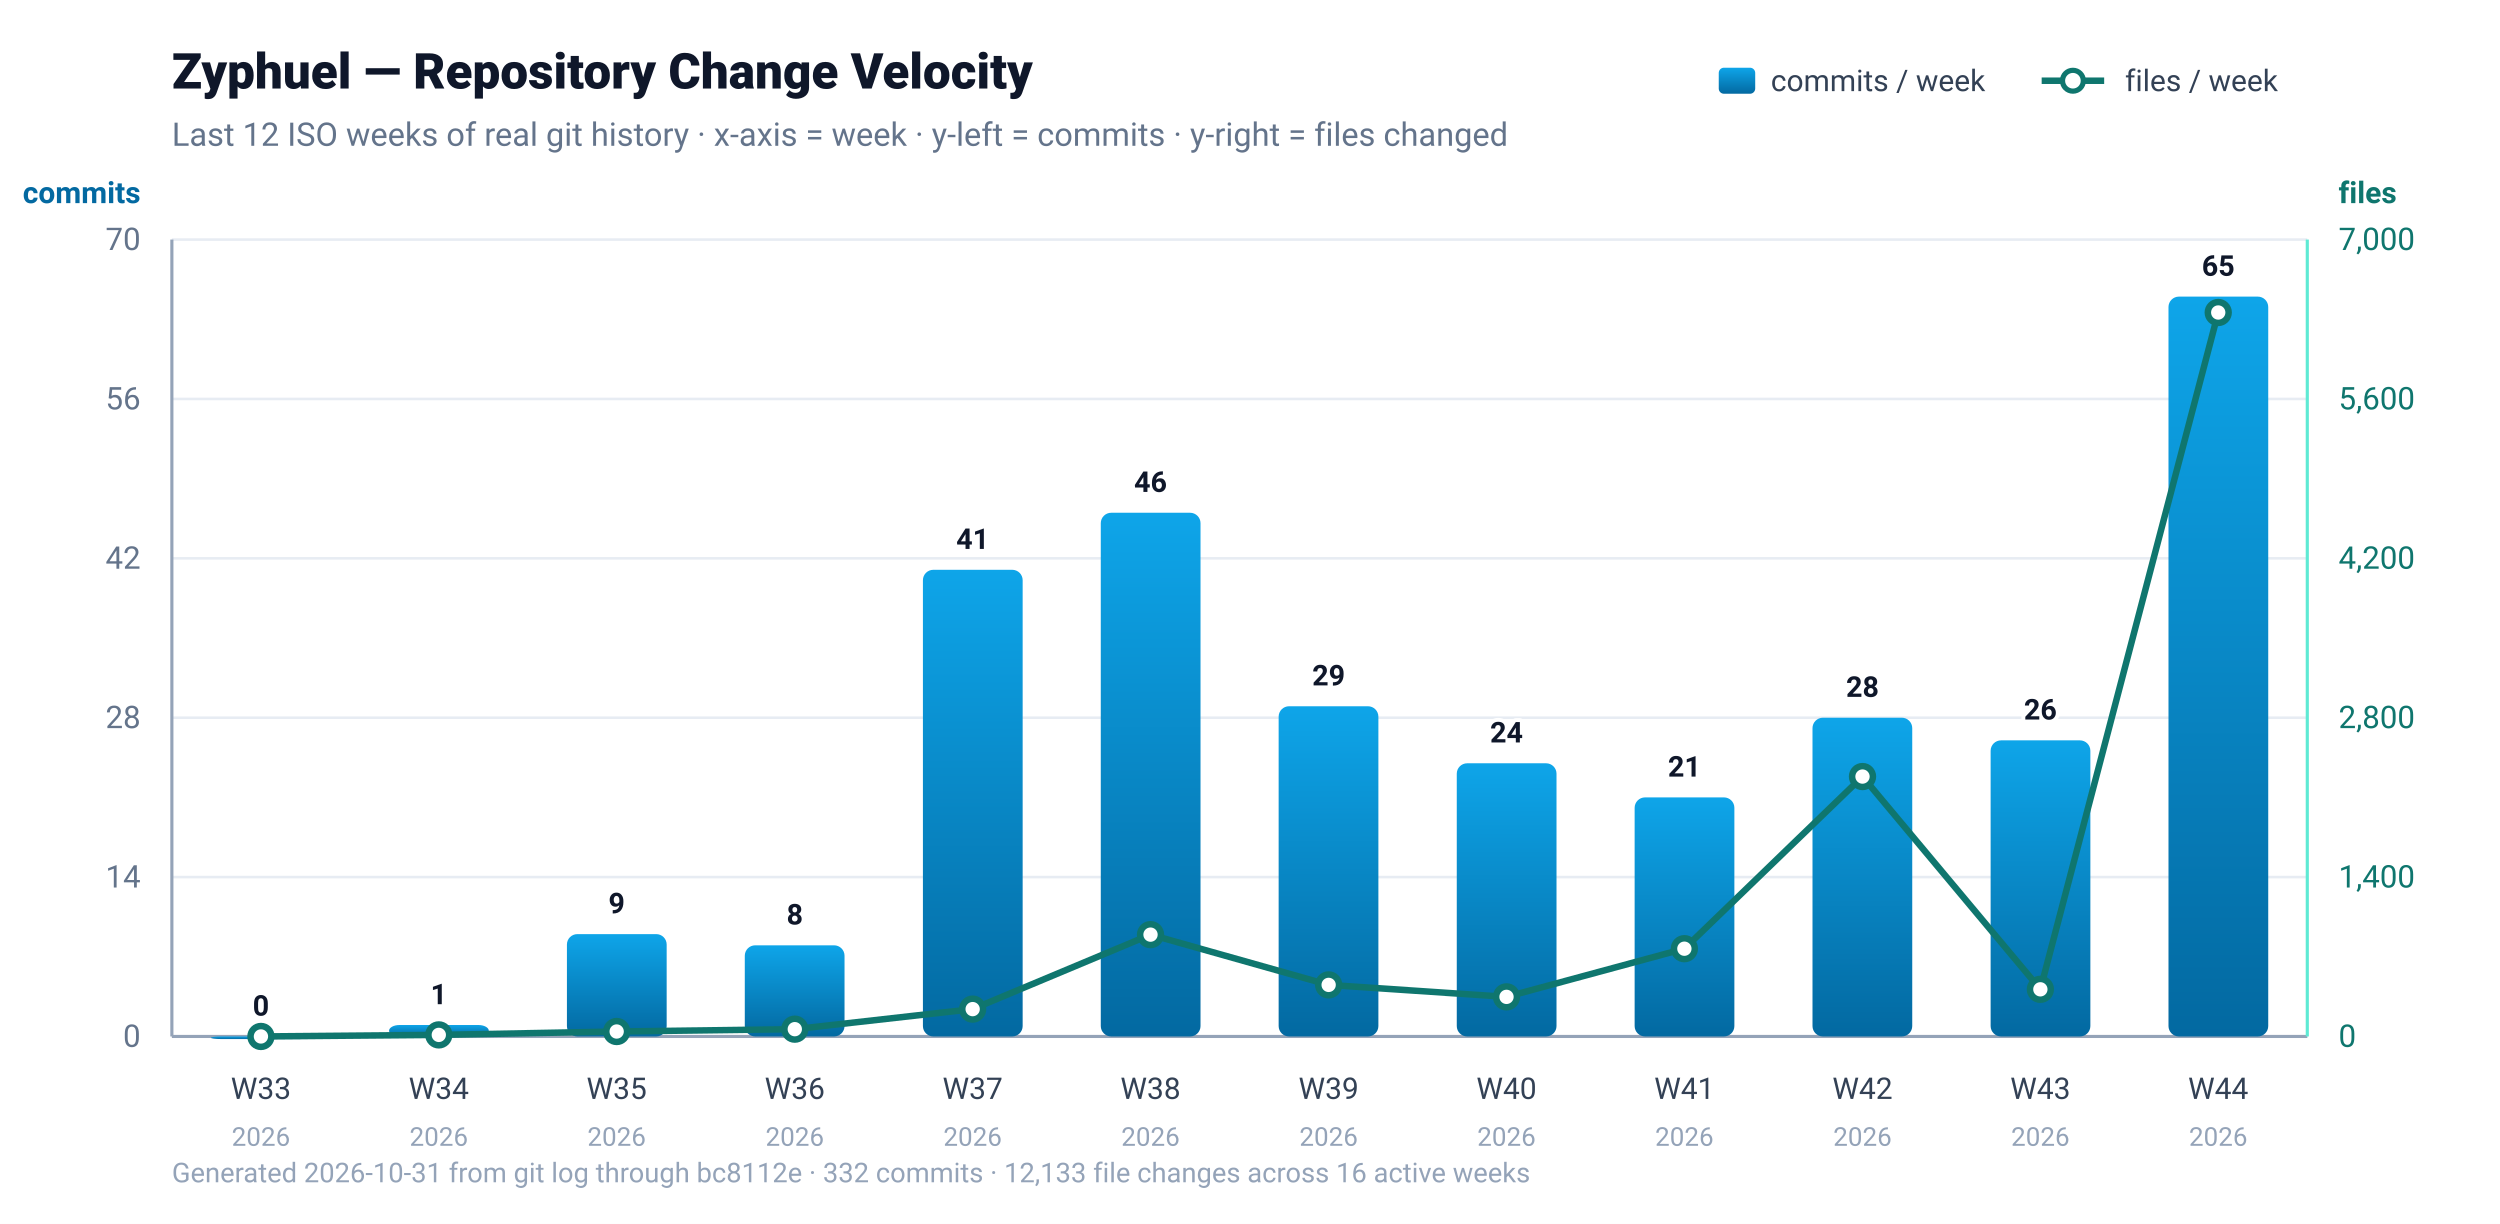
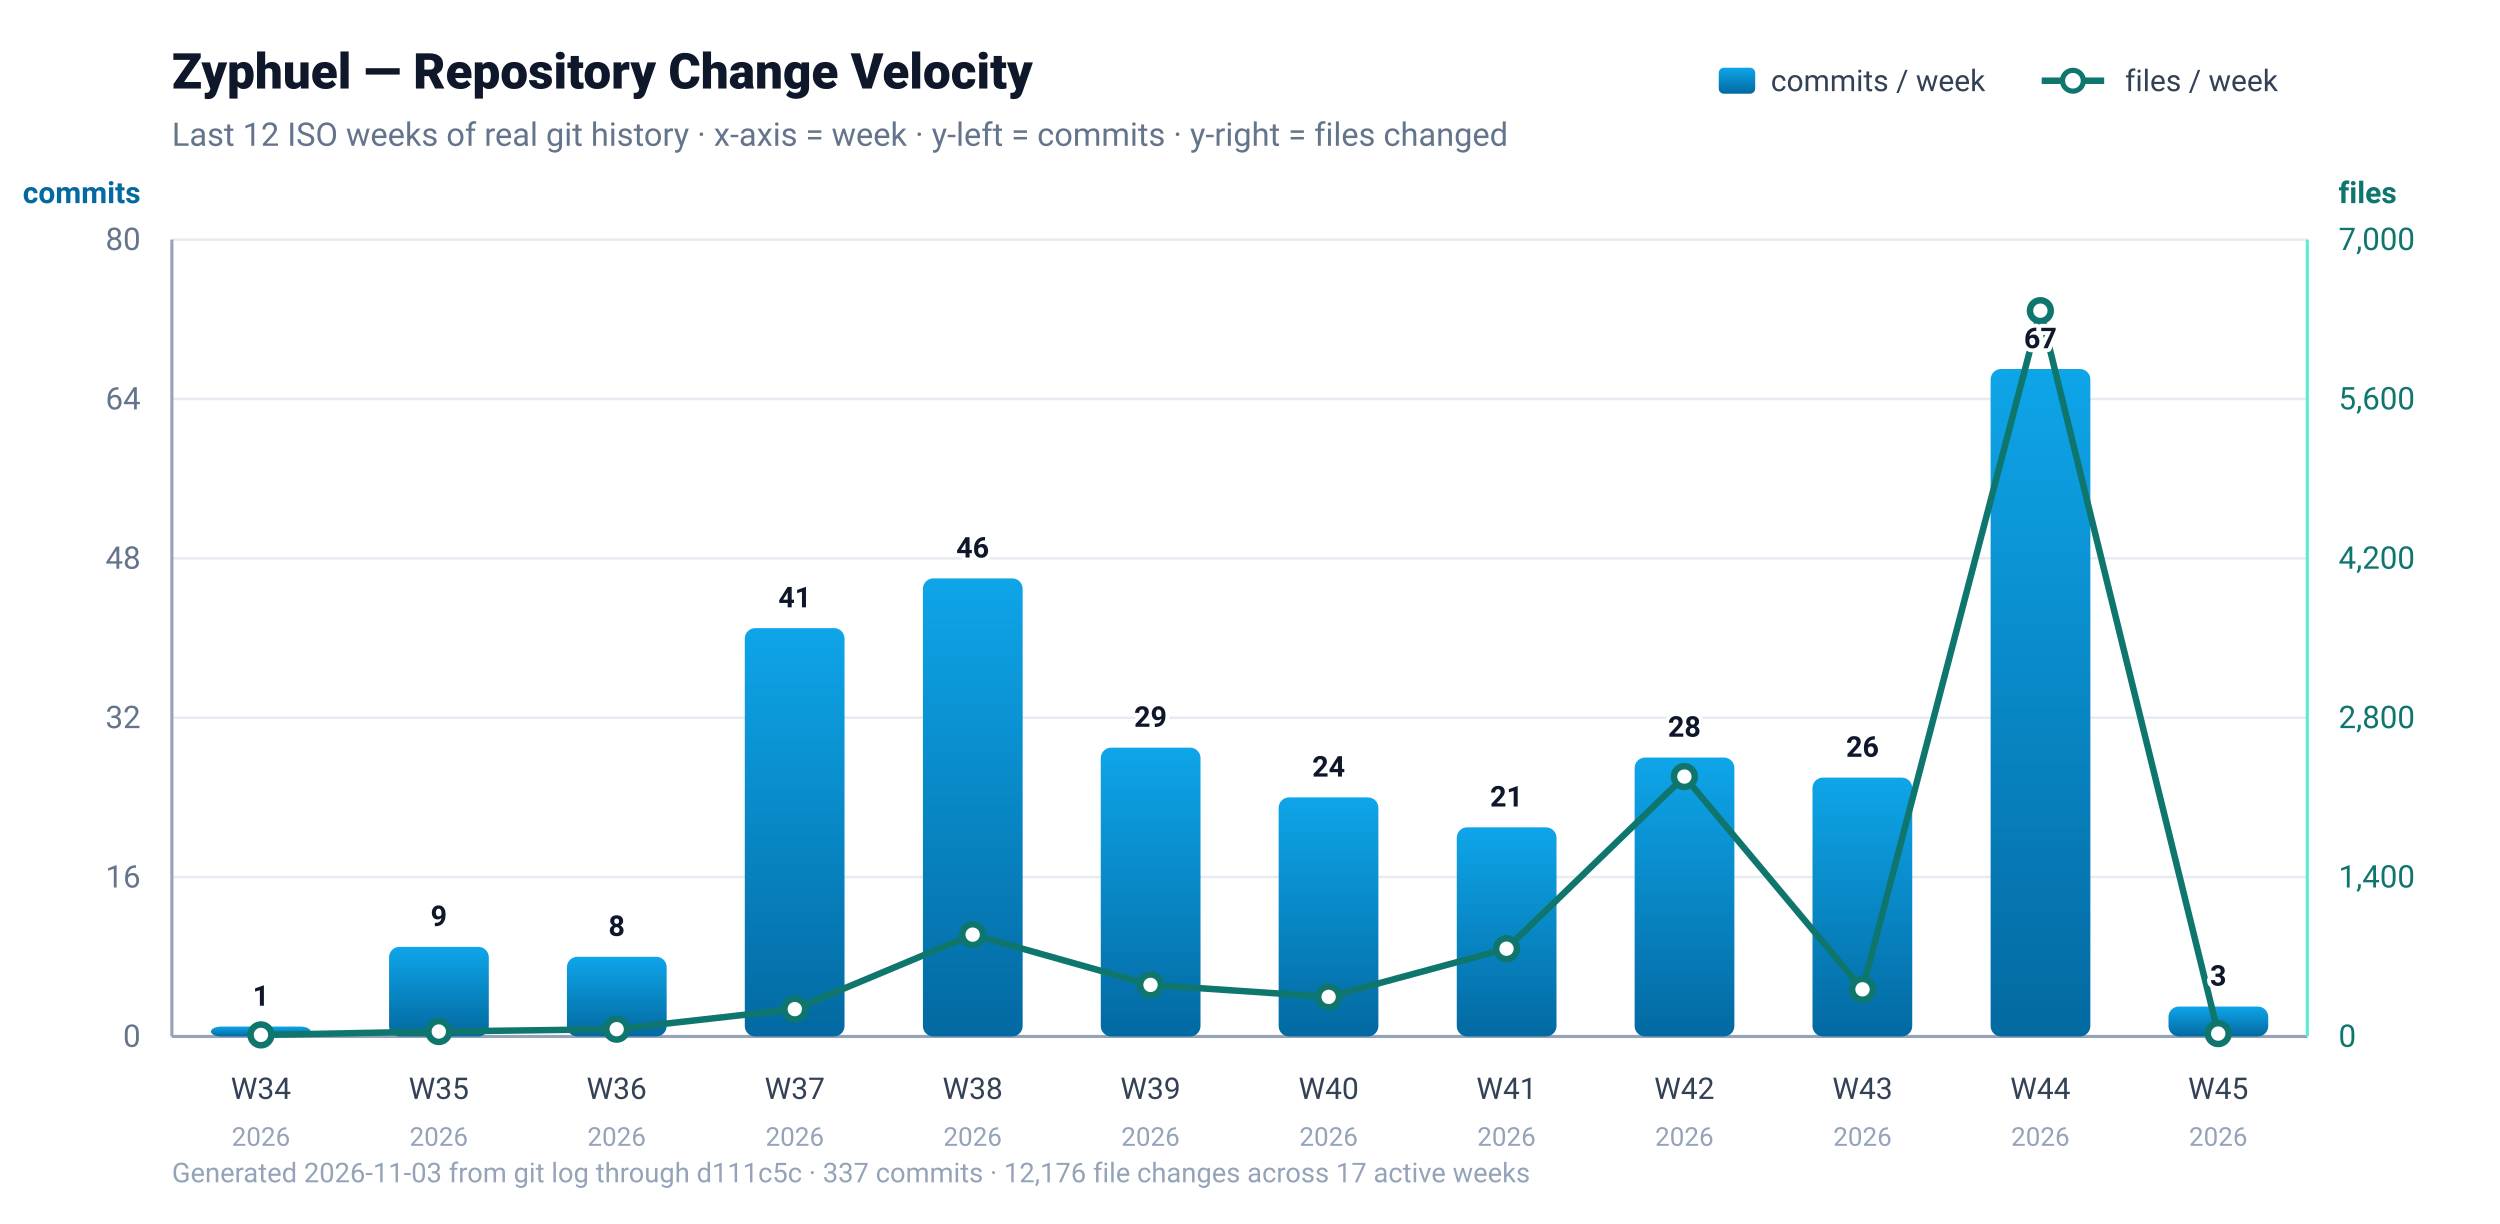
<svg xmlns="http://www.w3.org/2000/svg" width="960" height="470" viewBox="0 0 960 470" role="img" aria-label="Zyphuel repository change velocity: commits and files changed per ISO week">
  <defs>
    <linearGradient id="barGrad" x1="0" y1="0" x2="0" y2="1">
      <stop offset="0%" stop-color="#0ea5e9" />
      <stop offset="100%" stop-color="#0369a1" />
    </linearGradient>
    <style>
      text { font-family: -apple-system, BlinkMacSystemFont, "Segoe UI", Roboto, Helvetica, Arial, sans-serif; }
    </style>
  </defs>
  <rect width="960" height="470" fill="#ffffff" />
  <text x="66" y="34" font-size="19" font-weight="800" fill="#0f172a">Zyphuel — Repository Change Velocity</text>
  <text x="66" y="56" font-size="12.5" fill="#64748b">Last 12 ISO weeks of real git history · x-axis = week · y-left = commits · y-right = files changed</text>
  <rect x="660" y="26" width="14" height="10" rx="2" fill="url(#barGrad)" />
  <text x="680" y="35" font-size="11.5" fill="#334155">commits / week</text>
  <line x1="784" y1="31" x2="808" y2="31" stroke="#0f766e" stroke-width="2.5" />
  <circle cx="796" cy="31" r="4" fill="#ffffff" stroke="#0f766e" stroke-width="2" />
  <text x="816" y="35" font-size="11.5" fill="#334155">files / week</text>
  <line x1="66" y1="398.0" x2="886.0" y2="398.0" stroke="#e7ecf3" stroke-width="1" />
  <text x="54" y="402.0" text-anchor="end" font-size="12" fill="#64748b">0</text>
  <text x="898.0" y="402.0" text-anchor="start" font-size="12" fill="#0f766e">0</text>
  <line x1="66" y1="336.8" x2="886.0" y2="336.8" stroke="#e7ecf3" stroke-width="1" />
-   <text x="54" y="340.8" text-anchor="end" font-size="12" fill="#64748b">14</text>
+   <text x="54" y="340.8" text-anchor="end" font-size="12" fill="#64748b">16</text>
  <text x="898.0" y="340.8" text-anchor="start" font-size="12" fill="#0f766e">1,400</text>
  <line x1="66" y1="275.6" x2="886.0" y2="275.6" stroke="#e7ecf3" stroke-width="1" />
-   <text x="54" y="279.6" text-anchor="end" font-size="12" fill="#64748b">28</text>
+   <text x="54" y="279.6" text-anchor="end" font-size="12" fill="#64748b">32</text>
  <text x="898.0" y="279.6" text-anchor="start" font-size="12" fill="#0f766e">2,800</text>
  <line x1="66" y1="214.4" x2="886.0" y2="214.4" stroke="#e7ecf3" stroke-width="1" />
-   <text x="54" y="218.4" text-anchor="end" font-size="12" fill="#64748b">42</text>
+   <text x="54" y="218.4" text-anchor="end" font-size="12" fill="#64748b">48</text>
  <text x="898.0" y="218.4" text-anchor="start" font-size="12" fill="#0f766e">4,200</text>
  <line x1="66" y1="153.2" x2="886.0" y2="153.2" stroke="#e7ecf3" stroke-width="1" />
-   <text x="54" y="157.2" text-anchor="end" font-size="12" fill="#64748b">56</text>
+   <text x="54" y="157.2" text-anchor="end" font-size="12" fill="#64748b">64</text>
  <text x="898.0" y="157.2" text-anchor="start" font-size="12" fill="#0f766e">5,600</text>
  <line x1="66" y1="92.0" x2="886.0" y2="92.0" stroke="#e7ecf3" stroke-width="1" />
-   <text x="54" y="96.0" text-anchor="end" font-size="12" fill="#64748b">70</text>
+   <text x="54" y="96.0" text-anchor="end" font-size="12" fill="#64748b">80</text>
  <text x="898.0" y="96.0" text-anchor="start" font-size="12" fill="#0f766e">7,000</text>
  <line x1="66" y1="92" x2="66" y2="398" stroke="#94a3b8" stroke-width="1.2" />
  <line x1="66" y1="398" x2="886" y2="398" stroke="#94a3b8" stroke-width="1.2" />
  <line x1="886" y1="92" x2="886" y2="398" stroke="#5eead4" stroke-width="1.2" />
  <text x="54" y="78" text-anchor="end" font-size="11.5" font-weight="700" fill="#0369a1">commits</text>
  <text x="898" y="78" font-size="11.5" font-weight="700" fill="#0f766e">files</text>
-   <rect x="81.0" y="398.0" width="38.3" height="1.0" rx="4" fill="url(#barGrad)" />
-   <rect x="149.4" y="393.6" width="38.3" height="4.4" rx="4" fill="url(#barGrad)" />
-   <rect x="217.7" y="358.7" width="38.3" height="39.3" rx="4" fill="url(#barGrad)" />
-   <rect x="286.0" y="363.0" width="38.3" height="35.0" rx="4" fill="url(#barGrad)" />
-   <rect x="354.4" y="218.8" width="38.3" height="179.2" rx="4" fill="url(#barGrad)" />
-   <rect x="422.7" y="196.9" width="38.3" height="201.1" rx="4" fill="url(#barGrad)" />
-   <rect x="491.0" y="271.2" width="38.3" height="126.8" rx="4" fill="url(#barGrad)" />
-   <rect x="559.4" y="293.1" width="38.3" height="104.9" rx="4" fill="url(#barGrad)" />
-   <rect x="627.7" y="306.2" width="38.3" height="91.8" rx="4" fill="url(#barGrad)" />
-   <rect x="696.0" y="275.6" width="38.3" height="122.4" rx="4" fill="url(#barGrad)" />
-   <rect x="764.4" y="284.3" width="38.3" height="113.7" rx="4" fill="url(#barGrad)" />
-   <rect x="832.7" y="113.9" width="38.3" height="284.1" rx="4" fill="url(#barGrad)" />
-   <polyline points="100.2,398.0 168.5,397.4 236.8,396.1 305.2,395.2 373.5,387.5 441.8,358.9 510.2,378.2 578.5,382.8 646.8,364.3 715.2,298.2 783.5,379.9 851.8,120.0" fill="none" stroke="#0f766e" stroke-width="2.5" stroke-linejoin="round" stroke-linecap="round" />
-   <circle cx="100.2" cy="398.0" r="4" fill="#ffffff" stroke="#0f766e" stroke-width="2.5" />
-   <circle cx="168.5" cy="397.4" r="4" fill="#ffffff" stroke="#0f766e" stroke-width="2.5" />
-   <circle cx="236.8" cy="396.1" r="4" fill="#ffffff" stroke="#0f766e" stroke-width="2.5" />
-   <circle cx="305.2" cy="395.2" r="4" fill="#ffffff" stroke="#0f766e" stroke-width="2.5" />
-   <circle cx="373.5" cy="387.5" r="4" fill="#ffffff" stroke="#0f766e" stroke-width="2.5" />
-   <circle cx="441.8" cy="358.9" r="4" fill="#ffffff" stroke="#0f766e" stroke-width="2.5" />
-   <circle cx="510.2" cy="378.2" r="4" fill="#ffffff" stroke="#0f766e" stroke-width="2.5" />
-   <circle cx="578.5" cy="382.8" r="4" fill="#ffffff" stroke="#0f766e" stroke-width="2.5" />
-   <circle cx="646.8" cy="364.3" r="4" fill="#ffffff" stroke="#0f766e" stroke-width="2.5" />
-   <circle cx="715.2" cy="298.2" r="4" fill="#ffffff" stroke="#0f766e" stroke-width="2.5" />
-   <circle cx="783.5" cy="379.9" r="4" fill="#ffffff" stroke="#0f766e" stroke-width="2.5" />
-   <circle cx="851.8" cy="120.0" r="4" fill="#ffffff" stroke="#0f766e" stroke-width="2.5" />
-   <text x="100.2" y="390.0" text-anchor="middle" font-size="11" font-weight="700" fill="#0f172a" paint-order="stroke" stroke="#ffffff" stroke-width="3" stroke-linejoin="round">0</text>
-   <text x="168.5" y="385.6" text-anchor="middle" font-size="11" font-weight="700" fill="#0f172a" paint-order="stroke" stroke="#ffffff" stroke-width="3" stroke-linejoin="round">1</text>
-   <text x="236.8" y="350.7" text-anchor="middle" font-size="11" font-weight="700" fill="#0f172a" paint-order="stroke" stroke="#ffffff" stroke-width="3" stroke-linejoin="round">9</text>
-   <text x="305.2" y="355.0" text-anchor="middle" font-size="11" font-weight="700" fill="#0f172a" paint-order="stroke" stroke="#ffffff" stroke-width="3" stroke-linejoin="round">8</text>
-   <text x="373.5" y="210.8" text-anchor="middle" font-size="11" font-weight="700" fill="#0f172a" paint-order="stroke" stroke="#ffffff" stroke-width="3" stroke-linejoin="round">41</text>
-   <text x="441.8" y="188.9" text-anchor="middle" font-size="11" font-weight="700" fill="#0f172a" paint-order="stroke" stroke="#ffffff" stroke-width="3" stroke-linejoin="round">46</text>
-   <text x="510.2" y="263.2" text-anchor="middle" font-size="11" font-weight="700" fill="#0f172a" paint-order="stroke" stroke="#ffffff" stroke-width="3" stroke-linejoin="round">29</text>
-   <text x="578.5" y="285.1" text-anchor="middle" font-size="11" font-weight="700" fill="#0f172a" paint-order="stroke" stroke="#ffffff" stroke-width="3" stroke-linejoin="round">24</text>
-   <text x="646.8" y="298.2" text-anchor="middle" font-size="11" font-weight="700" fill="#0f172a" paint-order="stroke" stroke="#ffffff" stroke-width="3" stroke-linejoin="round">21</text>
-   <text x="715.2" y="267.6" text-anchor="middle" font-size="11" font-weight="700" fill="#0f172a" paint-order="stroke" stroke="#ffffff" stroke-width="3" stroke-linejoin="round">28</text>
-   <text x="783.5" y="276.3" text-anchor="middle" font-size="11" font-weight="700" fill="#0f172a" paint-order="stroke" stroke="#ffffff" stroke-width="3" stroke-linejoin="round">26</text>
-   <text x="851.8" y="105.9" text-anchor="middle" font-size="11" font-weight="700" fill="#0f172a" paint-order="stroke" stroke="#ffffff" stroke-width="3" stroke-linejoin="round">65</text>
-   <text x="100.2" y="422.0" text-anchor="middle" font-size="11.5" fill="#334155">W33</text>
-   <text x="168.5" y="422.0" text-anchor="middle" font-size="11.5" fill="#334155">W34</text>
-   <text x="236.8" y="422.0" text-anchor="middle" font-size="11.5" fill="#334155">W35</text>
-   <text x="305.2" y="422.0" text-anchor="middle" font-size="11.5" fill="#334155">W36</text>
-   <text x="373.5" y="422.0" text-anchor="middle" font-size="11.5" fill="#334155">W37</text>
-   <text x="441.8" y="422.0" text-anchor="middle" font-size="11.5" fill="#334155">W38</text>
-   <text x="510.2" y="422.0" text-anchor="middle" font-size="11.5" fill="#334155">W39</text>
-   <text x="578.5" y="422.0" text-anchor="middle" font-size="11.5" fill="#334155">W40</text>
-   <text x="646.8" y="422.0" text-anchor="middle" font-size="11.5" fill="#334155">W41</text>
-   <text x="715.2" y="422.0" text-anchor="middle" font-size="11.5" fill="#334155">W42</text>
-   <text x="783.5" y="422.0" text-anchor="middle" font-size="11.5" fill="#334155">W43</text>
-   <text x="851.8" y="422.0" text-anchor="middle" font-size="11.5" fill="#334155">W44</text>
+   <rect x="81.0" y="394.2" width="38.3" height="3.8" rx="4" fill="url(#barGrad)" />
+   <rect x="149.4" y="363.6" width="38.3" height="34.4" rx="4" fill="url(#barGrad)" />
+   <rect x="217.7" y="367.4" width="38.3" height="30.6" rx="4" fill="url(#barGrad)" />
+   <rect x="286.0" y="241.2" width="38.3" height="156.8" rx="4" fill="url(#barGrad)" />
+   <rect x="354.4" y="222.1" width="38.3" height="175.9" rx="4" fill="url(#barGrad)" />
+   <rect x="422.7" y="287.1" width="38.3" height="110.9" rx="4" fill="url(#barGrad)" />
+   <rect x="491.0" y="306.2" width="38.3" height="91.8" rx="4" fill="url(#barGrad)" />
+   <rect x="559.4" y="317.7" width="38.3" height="80.3" rx="4" fill="url(#barGrad)" />
+   <rect x="627.7" y="290.9" width="38.3" height="107.1" rx="4" fill="url(#barGrad)" />
+   <rect x="696.0" y="298.6" width="38.3" height="99.4" rx="4" fill="url(#barGrad)" />
+   <rect x="764.4" y="141.7" width="38.3" height="256.3" rx="4" fill="url(#barGrad)" />
+   <rect x="832.7" y="386.5" width="38.3" height="11.5" rx="4" fill="url(#barGrad)" />
+   <polyline points="100.2,397.4 168.5,396.1 236.8,395.2 305.2,387.5 373.5,358.9 441.8,378.2 510.2,382.8 578.5,364.3 646.8,298.2 715.2,379.9 783.5,119.3 851.8,396.9" fill="none" stroke="#0f766e" stroke-width="2.5" stroke-linejoin="round" stroke-linecap="round" />
+   <circle cx="100.2" cy="397.4" r="4" fill="#ffffff" stroke="#0f766e" stroke-width="2.5" />
+   <circle cx="168.5" cy="396.1" r="4" fill="#ffffff" stroke="#0f766e" stroke-width="2.5" />
+   <circle cx="236.8" cy="395.2" r="4" fill="#ffffff" stroke="#0f766e" stroke-width="2.5" />
+   <circle cx="305.2" cy="387.5" r="4" fill="#ffffff" stroke="#0f766e" stroke-width="2.5" />
+   <circle cx="373.5" cy="358.9" r="4" fill="#ffffff" stroke="#0f766e" stroke-width="2.5" />
+   <circle cx="441.8" cy="378.2" r="4" fill="#ffffff" stroke="#0f766e" stroke-width="2.5" />
+   <circle cx="510.2" cy="382.8" r="4" fill="#ffffff" stroke="#0f766e" stroke-width="2.5" />
+   <circle cx="578.5" cy="364.3" r="4" fill="#ffffff" stroke="#0f766e" stroke-width="2.5" />
+   <circle cx="646.8" cy="298.2" r="4" fill="#ffffff" stroke="#0f766e" stroke-width="2.5" />
+   <circle cx="715.2" cy="379.9" r="4" fill="#ffffff" stroke="#0f766e" stroke-width="2.5" />
+   <circle cx="783.5" cy="119.3" r="4" fill="#ffffff" stroke="#0f766e" stroke-width="2.5" />
+   <circle cx="851.8" cy="396.9" r="4" fill="#ffffff" stroke="#0f766e" stroke-width="2.5" />
+   <text x="100.2" y="386.2" text-anchor="middle" font-size="11" font-weight="700" fill="#0f172a" paint-order="stroke" stroke="#ffffff" stroke-width="3" stroke-linejoin="round">1</text>
+   <text x="168.5" y="355.6" text-anchor="middle" font-size="11" font-weight="700" fill="#0f172a" paint-order="stroke" stroke="#ffffff" stroke-width="3" stroke-linejoin="round">9</text>
+   <text x="236.8" y="359.4" text-anchor="middle" font-size="11" font-weight="700" fill="#0f172a" paint-order="stroke" stroke="#ffffff" stroke-width="3" stroke-linejoin="round">8</text>
+   <text x="305.2" y="233.2" text-anchor="middle" font-size="11" font-weight="700" fill="#0f172a" paint-order="stroke" stroke="#ffffff" stroke-width="3" stroke-linejoin="round">41</text>
+   <text x="373.5" y="214.1" text-anchor="middle" font-size="11" font-weight="700" fill="#0f172a" paint-order="stroke" stroke="#ffffff" stroke-width="3" stroke-linejoin="round">46</text>
+   <text x="441.8" y="279.1" text-anchor="middle" font-size="11" font-weight="700" fill="#0f172a" paint-order="stroke" stroke="#ffffff" stroke-width="3" stroke-linejoin="round">29</text>
+   <text x="510.2" y="298.2" text-anchor="middle" font-size="11" font-weight="700" fill="#0f172a" paint-order="stroke" stroke="#ffffff" stroke-width="3" stroke-linejoin="round">24</text>
+   <text x="578.5" y="309.7" text-anchor="middle" font-size="11" font-weight="700" fill="#0f172a" paint-order="stroke" stroke="#ffffff" stroke-width="3" stroke-linejoin="round">21</text>
+   <text x="646.8" y="282.9" text-anchor="middle" font-size="11" font-weight="700" fill="#0f172a" paint-order="stroke" stroke="#ffffff" stroke-width="3" stroke-linejoin="round">28</text>
+   <text x="715.2" y="290.6" text-anchor="middle" font-size="11" font-weight="700" fill="#0f172a" paint-order="stroke" stroke="#ffffff" stroke-width="3" stroke-linejoin="round">26</text>
+   <text x="783.5" y="133.7" text-anchor="middle" font-size="11" font-weight="700" fill="#0f172a" paint-order="stroke" stroke="#ffffff" stroke-width="3" stroke-linejoin="round">67</text>
+   <text x="851.8" y="378.5" text-anchor="middle" font-size="11" font-weight="700" fill="#0f172a" paint-order="stroke" stroke="#ffffff" stroke-width="3" stroke-linejoin="round">3</text>
+   <text x="100.2" y="422.0" text-anchor="middle" font-size="11.5" fill="#334155">W34</text>
+   <text x="168.5" y="422.0" text-anchor="middle" font-size="11.5" fill="#334155">W35</text>
+   <text x="236.8" y="422.0" text-anchor="middle" font-size="11.5" fill="#334155">W36</text>
+   <text x="305.2" y="422.0" text-anchor="middle" font-size="11.5" fill="#334155">W37</text>
+   <text x="373.5" y="422.0" text-anchor="middle" font-size="11.5" fill="#334155">W38</text>
+   <text x="441.8" y="422.0" text-anchor="middle" font-size="11.5" fill="#334155">W39</text>
+   <text x="510.2" y="422.0" text-anchor="middle" font-size="11.5" fill="#334155">W40</text>
+   <text x="578.5" y="422.0" text-anchor="middle" font-size="11.5" fill="#334155">W41</text>
+   <text x="646.8" y="422.0" text-anchor="middle" font-size="11.5" fill="#334155">W42</text>
+   <text x="715.2" y="422.0" text-anchor="middle" font-size="11.5" fill="#334155">W43</text>
+   <text x="783.5" y="422.0" text-anchor="middle" font-size="11.5" fill="#334155">W44</text>
+   <text x="851.8" y="422.0" text-anchor="middle" font-size="11.5" fill="#334155">W45</text>
  <text x="100.2" y="440.0" text-anchor="middle" font-size="10" fill="#94a3b8">2026</text>
  <text x="168.5" y="440.0" text-anchor="middle" font-size="10" fill="#94a3b8">2026</text>
  <text x="236.8" y="440.0" text-anchor="middle" font-size="10" fill="#94a3b8">2026</text>
  <text x="305.2" y="440.0" text-anchor="middle" font-size="10" fill="#94a3b8">2026</text>
  <text x="373.5" y="440.0" text-anchor="middle" font-size="10" fill="#94a3b8">2026</text>
  <text x="441.8" y="440.0" text-anchor="middle" font-size="10" fill="#94a3b8">2026</text>
  <text x="510.2" y="440.0" text-anchor="middle" font-size="10" fill="#94a3b8">2026</text>
  <text x="578.5" y="440.0" text-anchor="middle" font-size="10" fill="#94a3b8">2026</text>
  <text x="646.8" y="440.0" text-anchor="middle" font-size="10" fill="#94a3b8">2026</text>
  <text x="715.2" y="440.0" text-anchor="middle" font-size="10" fill="#94a3b8">2026</text>
  <text x="783.5" y="440.0" text-anchor="middle" font-size="10" fill="#94a3b8">2026</text>
  <text x="851.8" y="440.0" text-anchor="middle" font-size="10" fill="#94a3b8">2026</text>
-   <text x="66" y="454" font-size="10.5" fill="#94a3b8">Generated 2026-10-31 from git log through bc8112e · 332 commits · 12,133 file changes across 16 active weeks</text>
+   <text x="66" y="454" font-size="10.5" fill="#94a3b8">Generated 2026-11-03 from git log through d111c5c · 337 commits · 12,176 file changes across 17 active weeks</text>
</svg>
